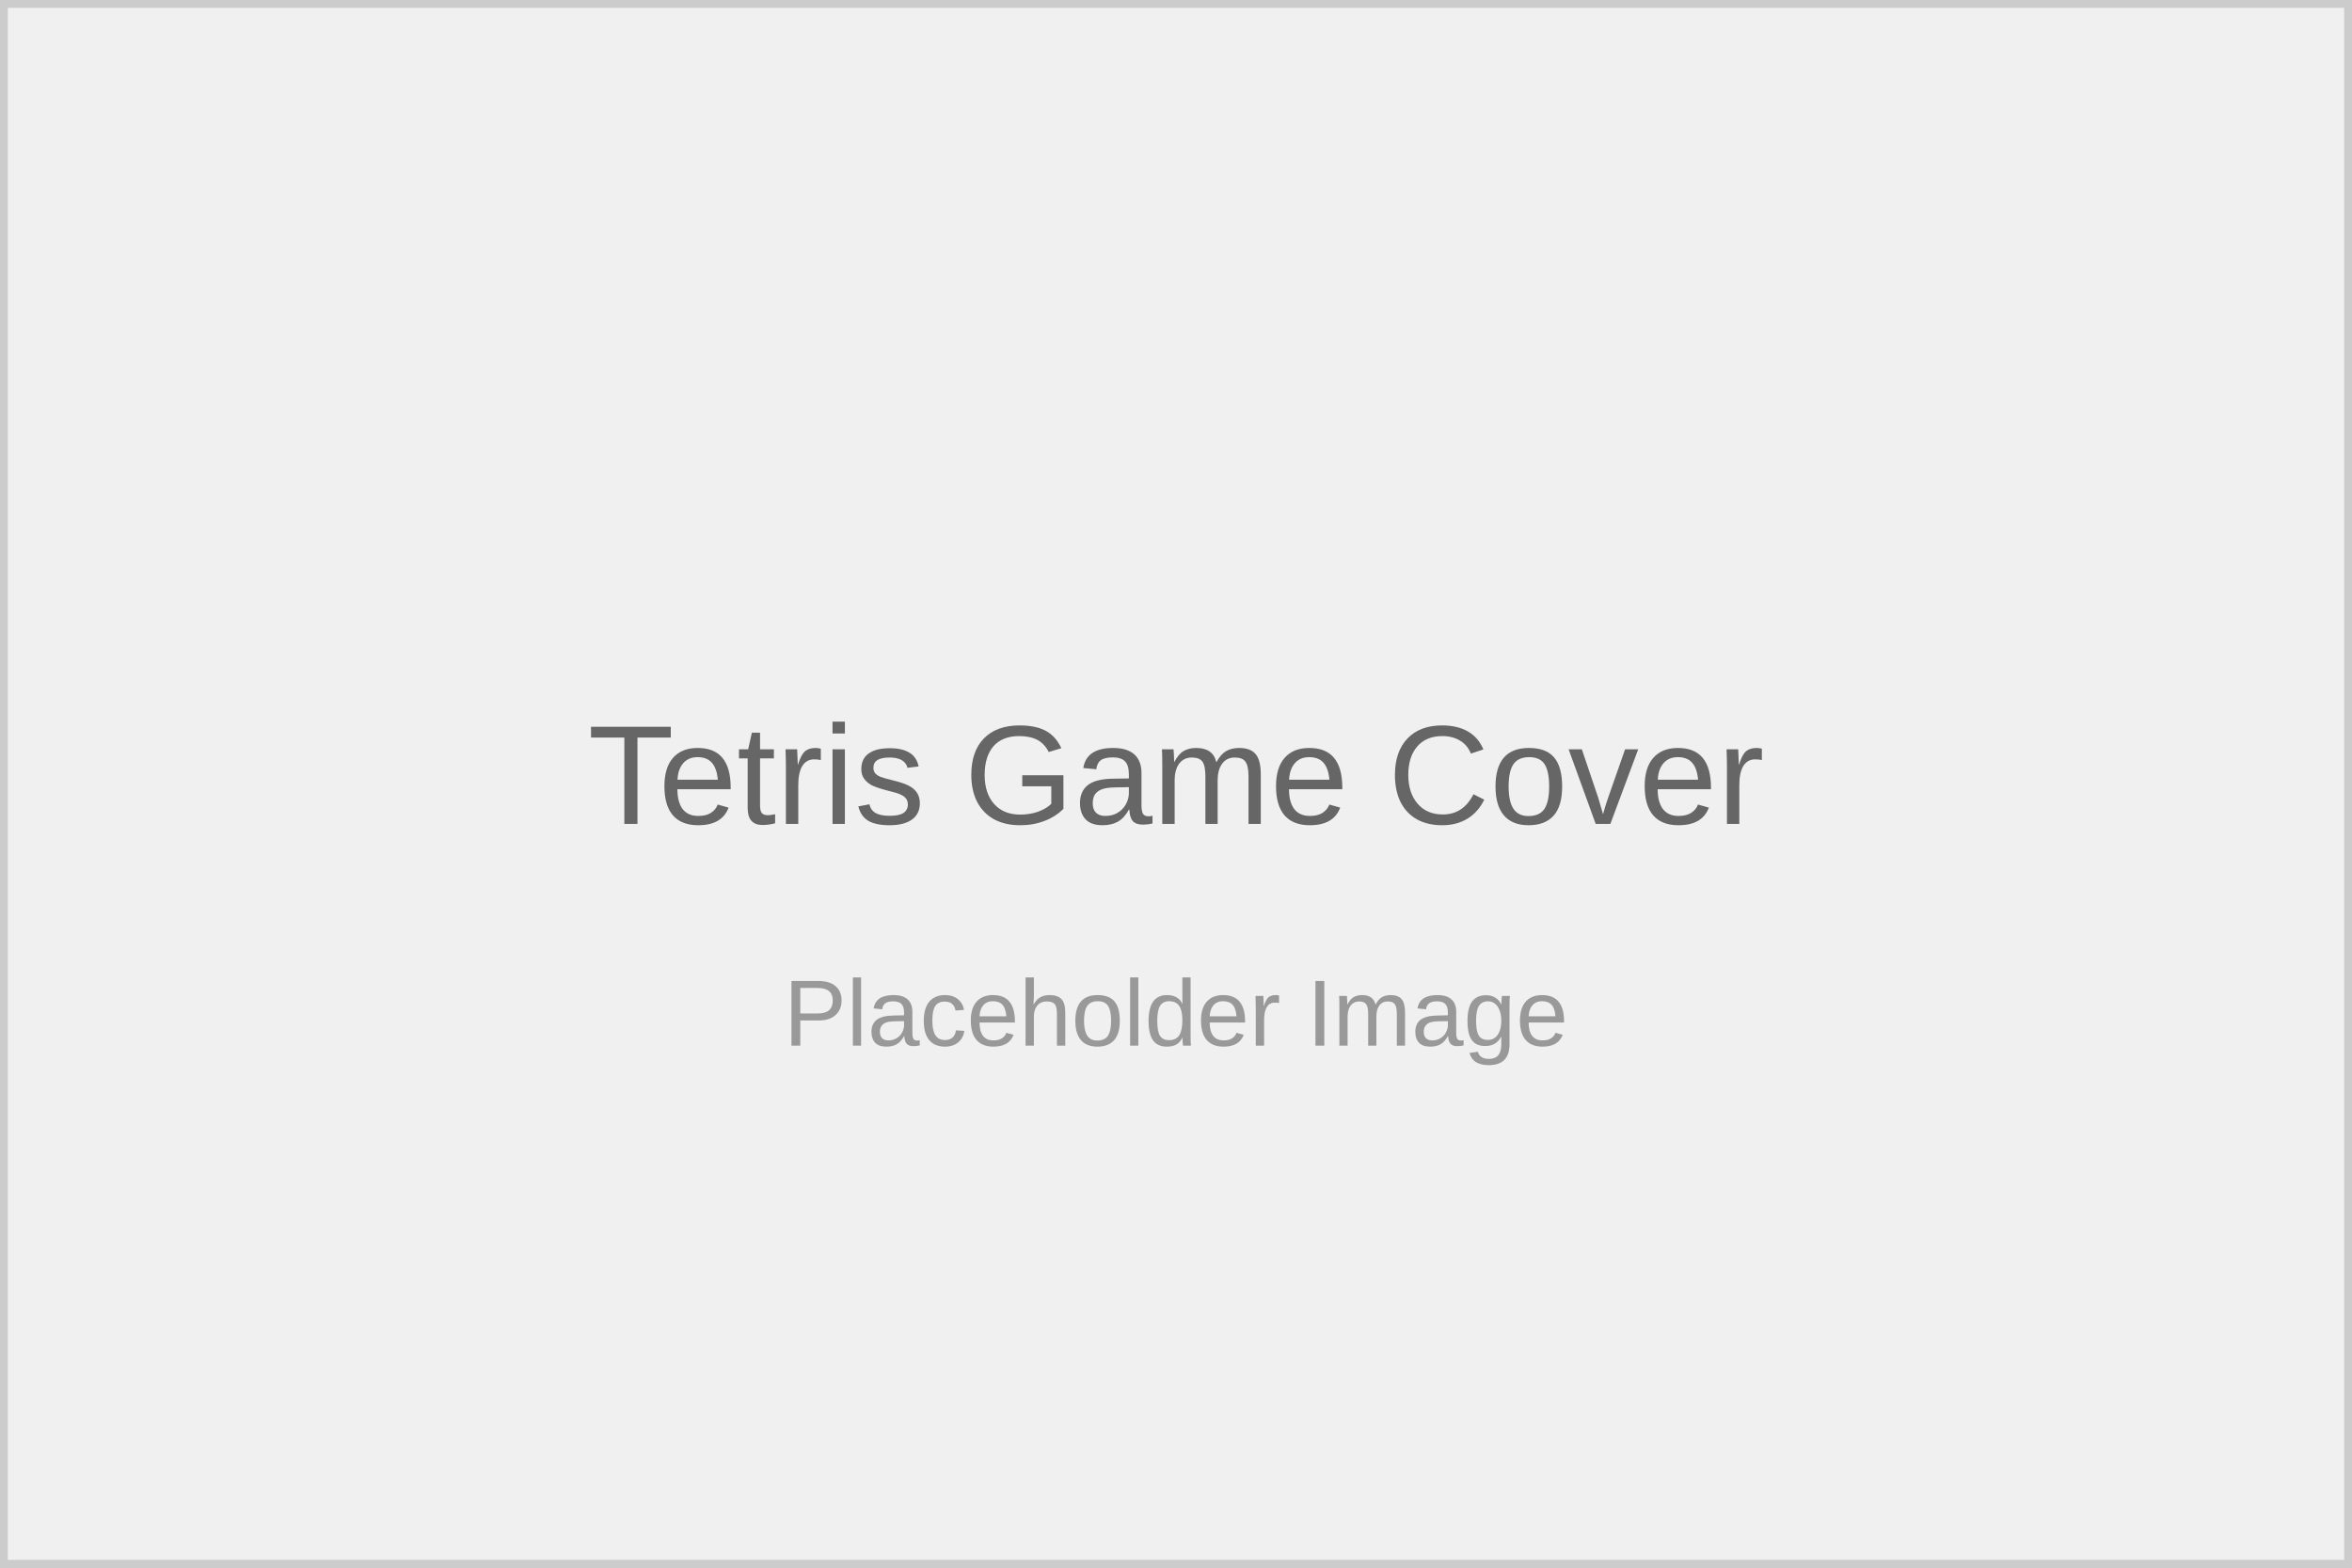
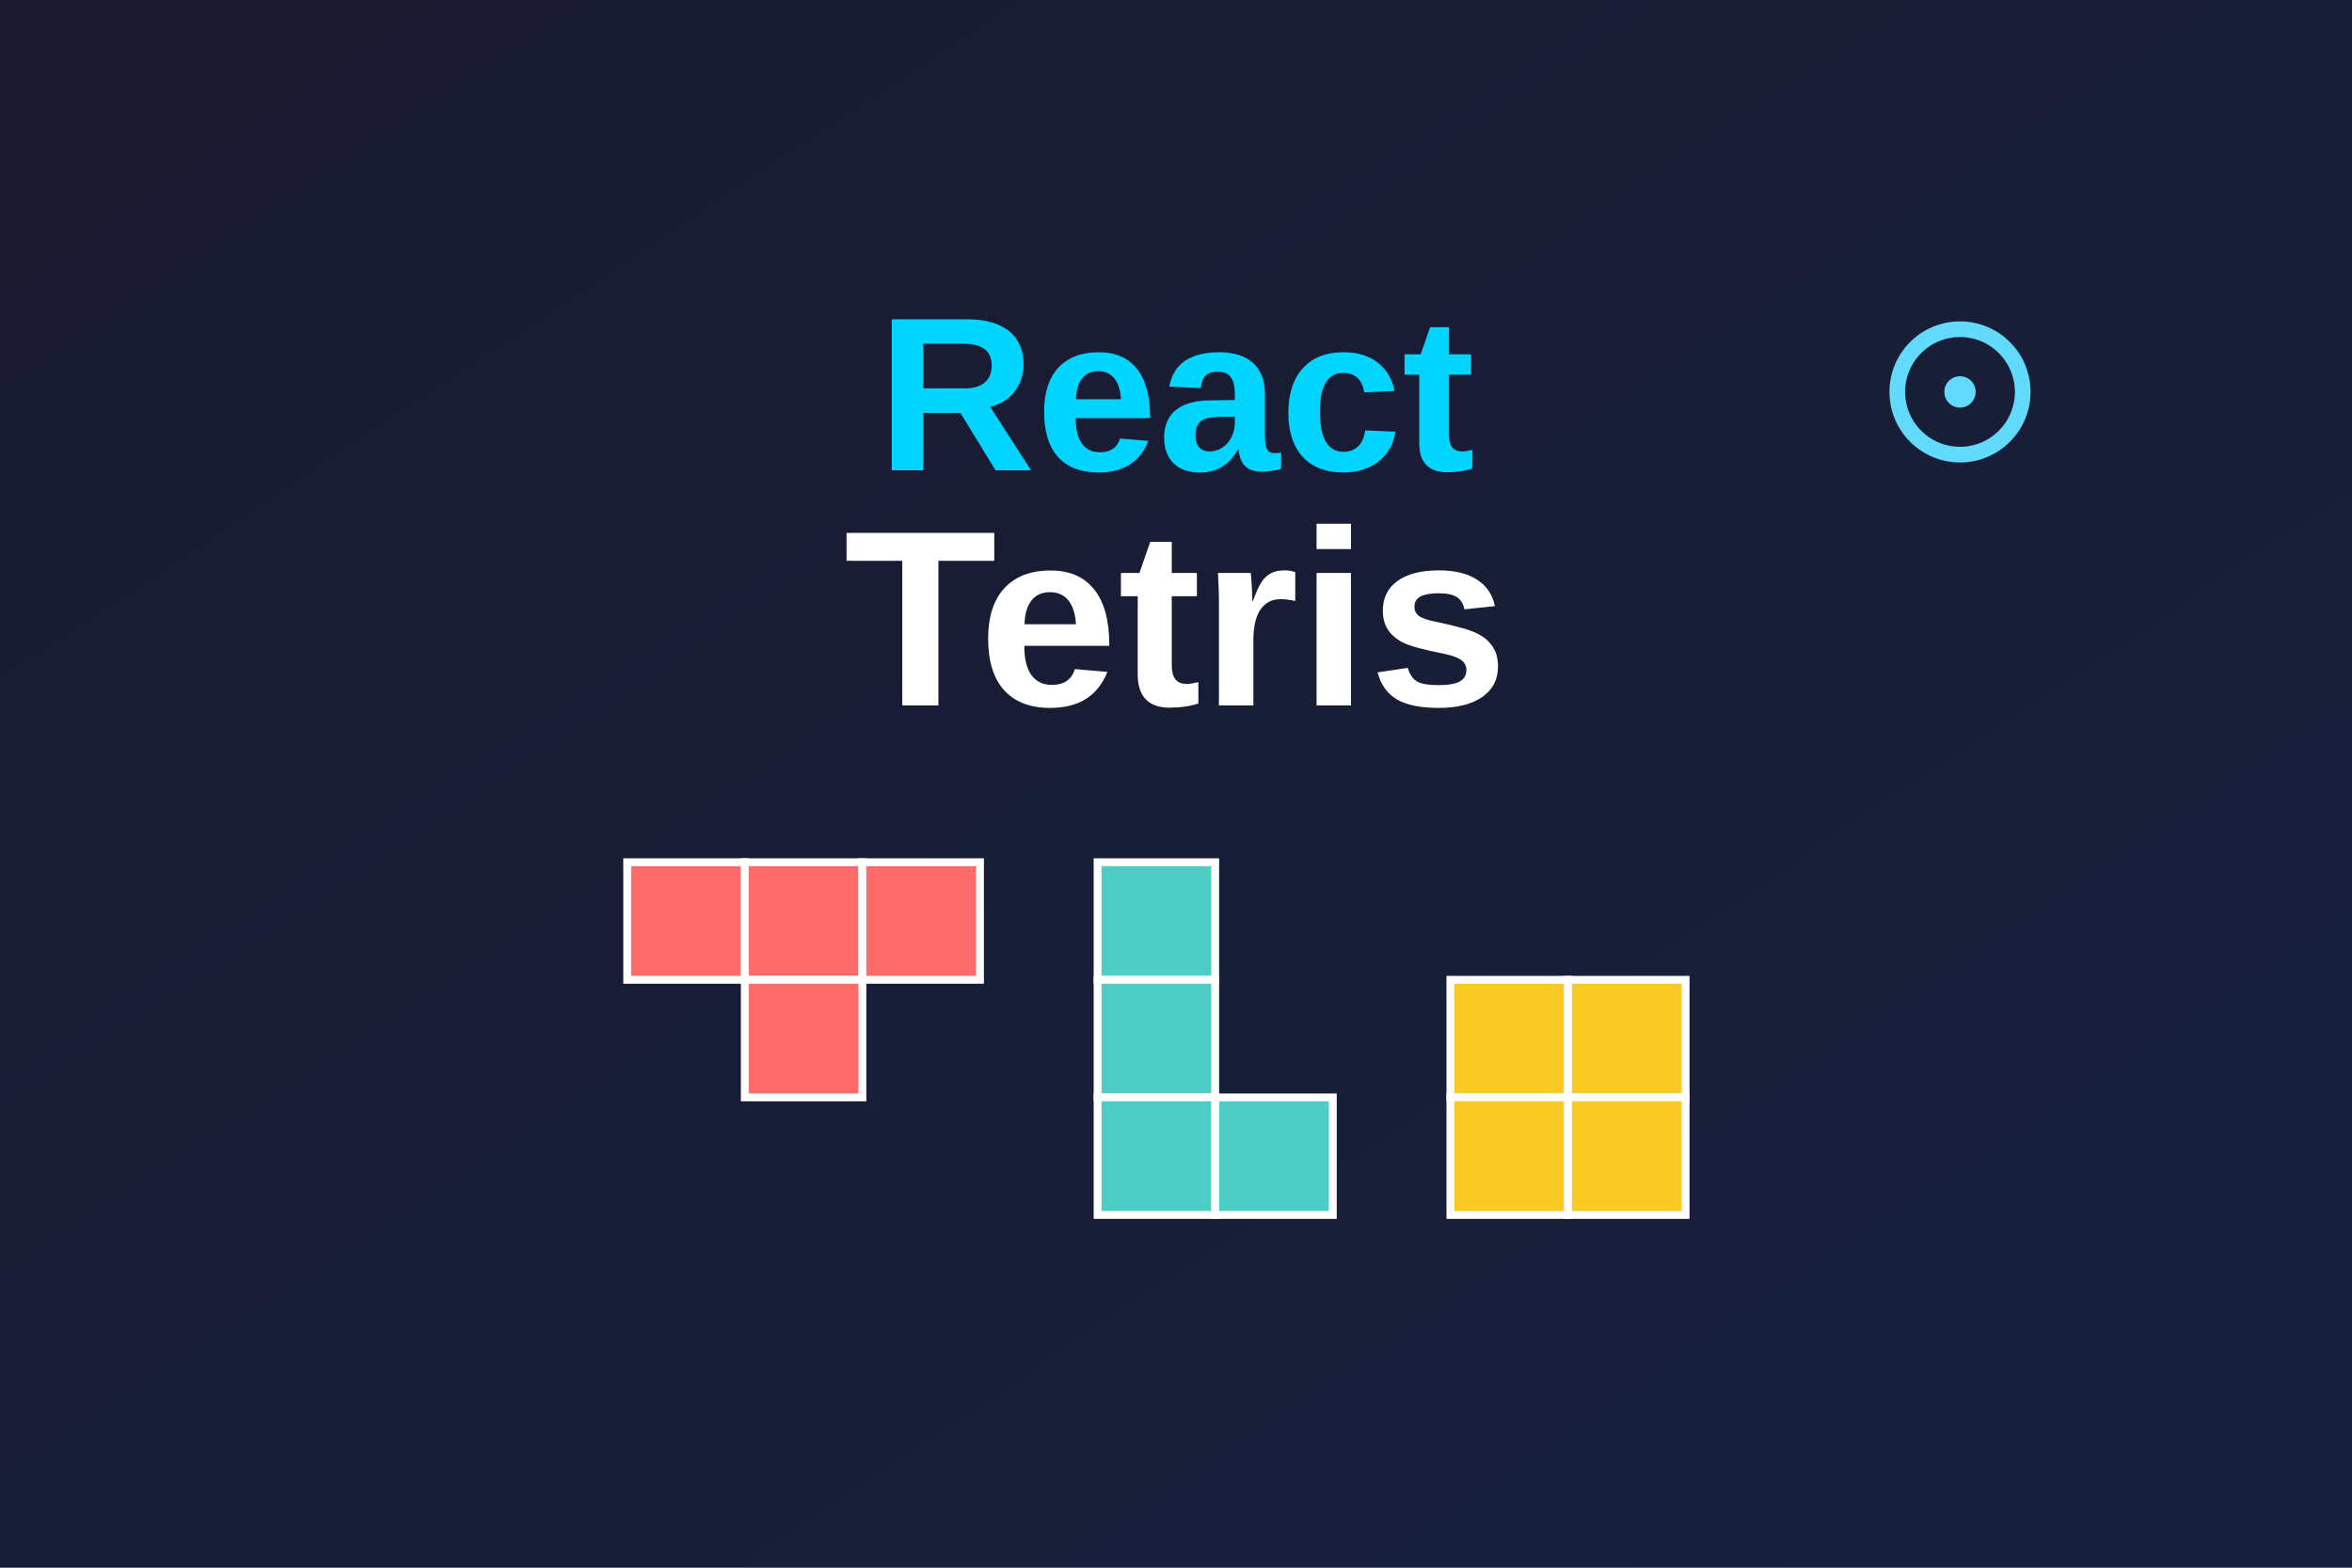
<svg xmlns="http://www.w3.org/2000/svg" width="300" height="200">
-   <rect width="300" height="200" fill="#f0f0f0" stroke="#ccc" stroke-width="2" />
-   <text x="150" y="100" text-anchor="middle" dominant-baseline="middle" font-family="Arial, sans-serif" font-size="18" fill="#666">Tetris Game Cover</text>
-   <text x="150" y="130" text-anchor="middle" dominant-baseline="middle" font-family="Arial, sans-serif" font-size="12" fill="#999">Placeholder Image</text>
+   <defs>
+     <linearGradient id="bg" x1="0%" y1="0%" x2="100%" y2="100%">
+       <stop offset="0%" style="stop-color:#1a1a2e;stop-opacity:1" />
+       <stop offset="100%" style="stop-color:#16213e;stop-opacity:1" />
+     </linearGradient>
+   </defs>
+   <rect width="300" height="200" fill="url(#bg)" />
+   <text x="150" y="60" text-anchor="middle" fill="#00d4ff" font-size="28" font-family="Arial, sans-serif" font-weight="bold">React</text>
+   <text x="150" y="90" text-anchor="middle" fill="#ffffff" font-size="32" font-family="Arial, sans-serif" font-weight="bold">Tetris</text>
+   <g transform="translate(80, 110)">
+     <rect x="0" y="0" width="15" height="15" fill="#ff6b6b" stroke="#fff" stroke-width="1" />
+     <rect x="15" y="0" width="15" height="15" fill="#ff6b6b" stroke="#fff" stroke-width="1" />
+     <rect x="30" y="0" width="15" height="15" fill="#ff6b6b" stroke="#fff" stroke-width="1" />
+     <rect x="15" y="15" width="15" height="15" fill="#ff6b6b" stroke="#fff" stroke-width="1" />
+     <rect x="60" y="0" width="15" height="15" fill="#4ecdc4" stroke="#fff" stroke-width="1" />
+     <rect x="60" y="15" width="15" height="15" fill="#4ecdc4" stroke="#fff" stroke-width="1" />
+     <rect x="60" y="30" width="15" height="15" fill="#4ecdc4" stroke="#fff" stroke-width="1" />
+     <rect x="75" y="30" width="15" height="15" fill="#4ecdc4" stroke="#fff" stroke-width="1" />
+     <rect x="105" y="15" width="15" height="15" fill="#f9ca24" stroke="#fff" stroke-width="1" />
+     <rect x="120" y="15" width="15" height="15" fill="#f9ca24" stroke="#fff" stroke-width="1" />
+     <rect x="105" y="30" width="15" height="15" fill="#f9ca24" stroke="#fff" stroke-width="1" />
+     <rect x="120" y="30" width="15" height="15" fill="#f9ca24" stroke="#fff" stroke-width="1" />
+   </g>
+   <circle cx="250" cy="50" r="8" fill="none" stroke="#61dafb" stroke-width="2" />
+   <circle cx="250" cy="50" r="2" fill="#61dafb" />
</svg>
